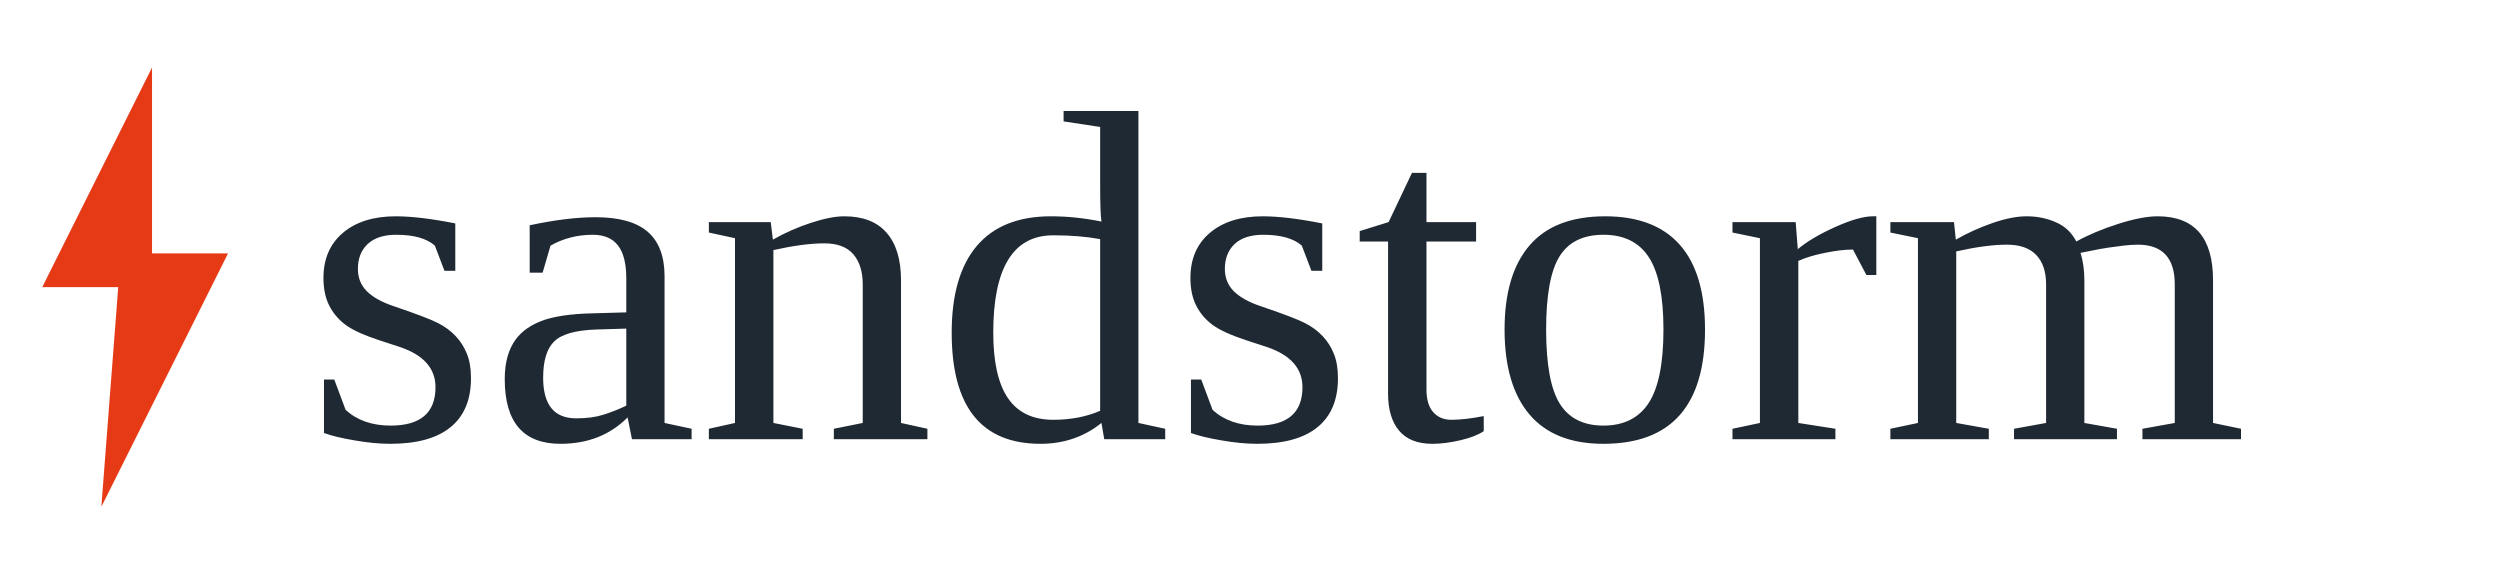
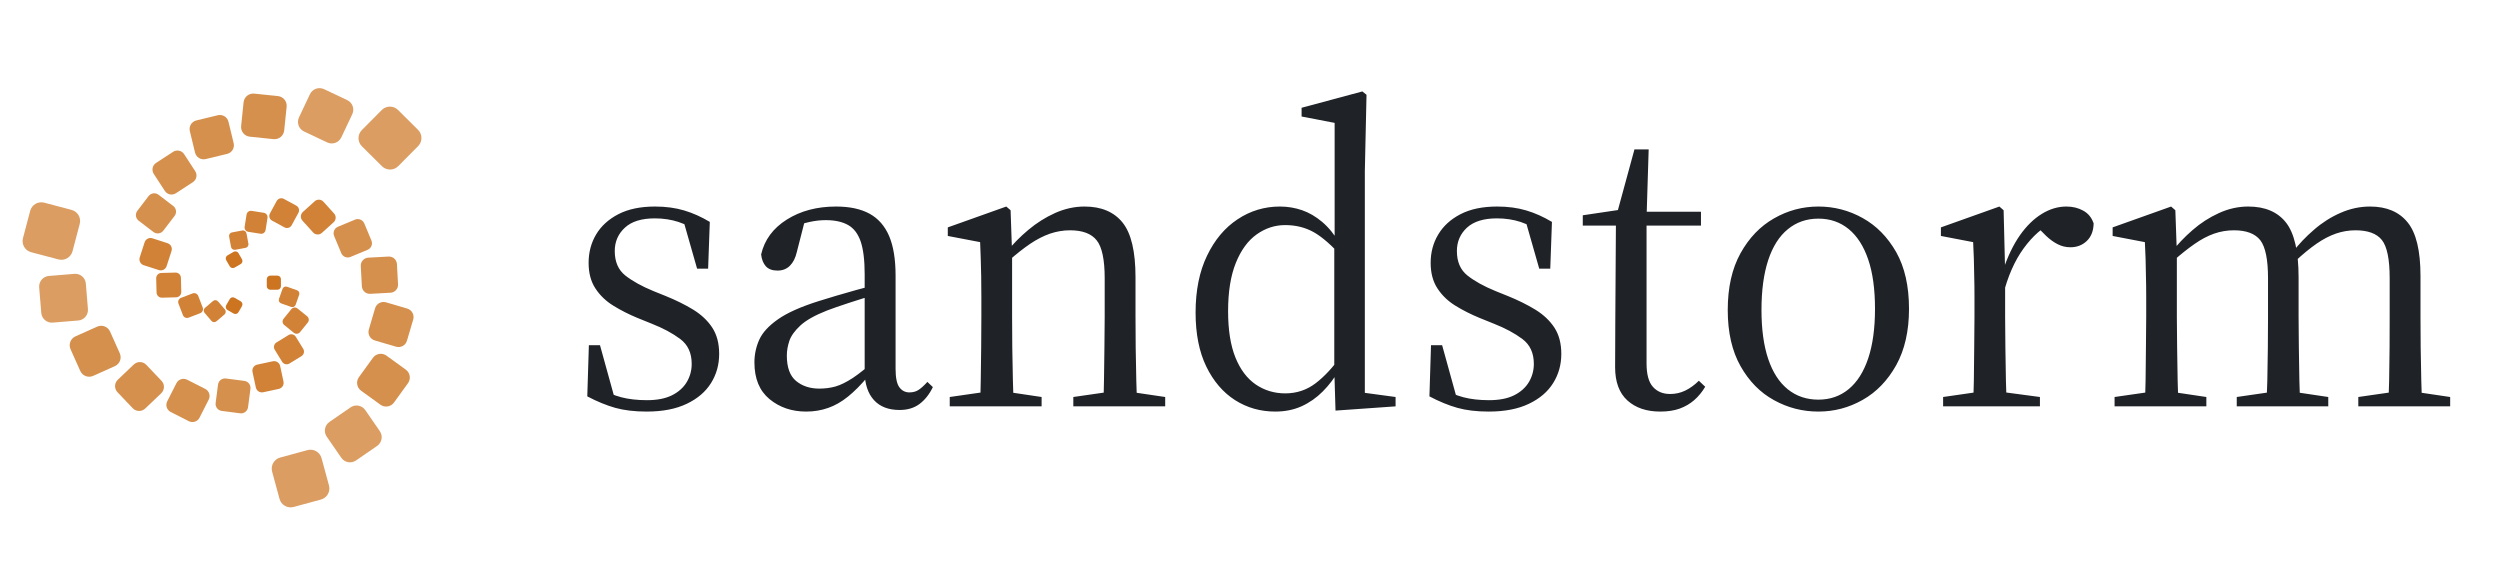
- <svg xmlns="http://www.w3.org/2000/svg" viewBox="0 0 296 68" width="296" height="68" role="img" aria-label="sandstorm">
-   <g transform="translate(4, 8)" fill="#e63916">
-     <path d="M 14 0 L 1 26 L 10 26 L 8 52 L 23 22 L 14 22 Z" />
+ <svg xmlns="http://www.w3.org/2000/svg" viewBox="0 0 283 64" width="283" height="64" role="img" aria-label="sandstorm">
+   <g transform="translate(2, 6)" fill="#cc7420">
+     <rect x="28.2" y="25.2" width="1.6" height="1.6" rx="0.4" transform="rotate(0.0 29.00 26.00)" opacity="1.0" />
+     <rect x="29.7" y="26.6" width="2.0" height="2.0" rx="0.4" transform="rotate(19.5 30.71 27.67)" opacity="0.9" />
+     <rect x="30.2" y="29.1" width="2.4" height="2.4" rx="0.5" transform="rotate(39.0 31.44 30.40)" opacity="0.9" />
+     <rect x="29.2" y="32.2" width="2.8" height="2.8" rx="0.6" transform="rotate(58.4 30.71 33.67)" opacity="0.9" />
+     <rect x="26.6" y="35.1" width="3.2" height="3.2" rx="0.7" transform="rotate(77.9 28.30 36.76)" opacity="0.9" />
+     <rect x="22.4" y="37.0" width="3.7" height="3.7" rx="0.8" transform="rotate(97.4 24.33 38.89)" opacity="0.8" />
+     <rect x="17.1" y="37.3" width="4.1" height="4.1" rx="0.9" transform="rotate(116.9 19.22 39.38)" opacity="0.8" />
+     <rect x="11.4" y="35.4" width="4.5" height="4.5" rx="1.0" transform="rotate(136.4 13.70 37.73)" opacity="0.8" />
+     <rect x="6.1" y="31.3" width="4.9" height="4.9" rx="1.1" transform="rotate(155.9 8.66 33.78)" opacity="0.8" />
+     <rect x="2.3" y="25.0" width="5.3" height="5.3" rx="1.2" transform="rotate(175.3 5.07 27.71)" opacity="0.7" />
+     <rect x="0.8" y="17.2" width="5.8" height="5.8" rx="1.3" transform="rotate(194.8 3.76 20.12)" opacity="0.7" />
+     <rect x="23.7" y="27.8" width="1.6" height="1.6" rx="0.4" transform="rotate(120.0 24.50 28.60)" opacity="1.0" />
+     <rect x="21.1" y="28.2" width="2.0" height="2.0" rx="0.4" transform="rotate(139.5 22.20 29.25)" opacity="0.9" />
+     <rect x="18.2" y="27.2" width="2.4" height="2.4" rx="0.5" transform="rotate(159.0 19.47 28.51)" opacity="0.9" />
+     <rect x="15.5" y="24.8" width="2.8" height="2.8" rx="0.6" transform="rotate(178.5 17.00 26.24)" opacity="0.9" />
+     <rect x="13.8" y="20.9" width="3.2" height="3.2" rx="0.7" transform="rotate(197.9 15.53 22.62)" opacity="0.9" />
+     <rect x="13.8" y="16.2" width="3.7" height="3.7" rx="0.8" transform="rotate(217.4 15.67 18.10)" opacity="0.8" />
+     <rect x="15.7" y="11.3" width="4.1" height="4.1" rx="0.9" transform="rotate(236.9 17.80 13.44)" opacity="0.8" />
+     <rect x="19.7" y="7.2" width="4.5" height="4.5" rx="1.0" transform="rotate(256.4 21.99 9.48)" opacity="0.8" />
+     <rect x="25.4" y="4.6" width="4.9" height="4.9" rx="1.1" transform="rotate(275.9 27.93 7.10)" opacity="0.8" />
+     <rect x="32.2" y="4.3" width="5.3" height="5.3" rx="1.2" transform="rotate(295.3 34.98 7.02)" opacity="0.7" />
+     <rect x="39.3" y="6.7" width="5.8" height="5.8" rx="1.3" transform="rotate(314.8 42.21 9.68)" opacity="0.7" />
+     <rect x="23.7" y="22.6" width="1.6" height="1.6" rx="0.4" transform="rotate(240.0 24.50 23.40)" opacity="1.0" />
+     <rect x="24.0" y="20.0" width="2.0" height="2.0" rx="0.4" transform="rotate(259.5 25.09 21.08)" opacity="0.9" />
+     <rect x="25.8" y="17.8" width="2.4" height="2.4" rx="0.5" transform="rotate(279.0 27.09 19.09)" opacity="0.9" />
+     <rect x="28.8" y="16.6" width="2.8" height="2.8" rx="0.6" transform="rotate(298.5 30.29 18.09)" opacity="0.9" />
+     <rect x="32.5" y="16.9" width="3.2" height="3.2" rx="0.7" transform="rotate(317.9 34.16 18.63)" opacity="0.9" />
+     <rect x="36.1" y="19.1" width="3.7" height="3.7" rx="0.8" transform="rotate(337.4 38.00 21.00)" opacity="0.8" />
+     <rect x="38.9" y="23.1" width="4.1" height="4.1" rx="0.9" transform="rotate(356.9 40.98 25.18)" opacity="0.8" />
+     <rect x="40.0" y="28.5" width="4.5" height="4.5" rx="1.0" transform="rotate(376.4 42.31 30.79)" opacity="0.8" />
+     <rect x="38.9" y="34.6" width="4.9" height="4.9" rx="1.1" transform="rotate(395.9 41.40 37.13)" opacity="0.8" />
+     <rect x="35.2" y="40.5" width="5.3" height="5.3" rx="1.2" transform="rotate(415.4 37.95 43.27)" opacity="0.7" />
+     <rect x="29.1" y="45.3" width="5.8" height="5.8" rx="1.3" transform="rotate(434.8 32.03 48.20)" opacity="0.7" />
  </g>
-   <text x="36" y="52" font-family="Georgia, 'Source Serif Pro', 'IBM Plex Serif', Cambria, 'Times New Roman', serif" font-size="56" font-weight="400" letter-spacing="0" fill="#1f2933">sandstorm</text>
+   <path fill="#1f2328" d="M73.2 46.59Q71.15 46.59 69.65 46.17Q68.16 45.75 66.48 44.87L66.66 39.08H67.92L69.64 45.3H67.91V43.93Q69.07 44.64 70.33 44.97Q71.59 45.3 73.23 45.3Q74.95 45.3 76.06 44.75Q77.18 44.19 77.74 43.25Q78.3 42.31 78.3 41.19Q78.3 39.35 77.01 38.38Q75.72 37.41 73.77 36.64L72.16 35.99Q70.71 35.39 69.44 34.61Q68.17 33.83 67.4 32.65Q66.63 31.48 66.63 29.75Q66.63 27.97 67.48 26.54Q68.34 25.1 70.01 24.24Q71.68 23.38 74.14 23.38Q75.97 23.38 77.44 23.82Q78.92 24.26 80.35 25.12L80.16 30.41H78.91L77.34 24.91H79.22V26.41Q78.04 25.53 76.79 25.12Q75.55 24.72 74.12 24.72Q71.88 24.72 70.74 25.77Q69.59 26.83 69.59 28.42Q69.59 30.24 70.79 31.19Q72 32.14 73.97 32.95L75.36 33.51Q77.09 34.21 78.47 35.05Q79.85 35.9 80.63 37.09Q81.41 38.29 81.41 40.06Q81.41 41.89 80.49 43.36Q79.57 44.84 77.74 45.71Q75.91 46.59 73.2 46.59ZM91.26 46.59Q88.82 46.59 87.11 45.18Q85.4 43.77 85.4 41.03Q85.4 39.67 85.95 38.45Q86.5 37.24 88.06 36.15Q89.62 35.05 92.66 34.09Q93.54 33.81 94.59 33.5Q95.63 33.19 96.92 32.83Q98.21 32.47 99.76 32.1V33.16Q97.56 33.8 96.06 34.3Q94.56 34.79 93.62 35.15Q91.56 35.96 90.6 36.85Q89.64 37.74 89.35 38.6Q89.07 39.45 89.07 40.25Q89.07 42.26 90.12 43.13Q91.17 43.99 92.74 43.99Q93.72 43.99 94.58 43.75Q95.44 43.5 96.53 42.79Q97.61 42.08 99.2 40.64L99.67 42.64H98.23Q97.09 44.01 96 44.89Q94.9 45.78 93.74 46.18Q92.58 46.59 91.26 46.59ZM101.83 46.41Q99.95 46.41 98.93 45.29Q97.92 44.18 97.88 42.17V42.03V31.03Q97.88 28.68 97.43 27.34Q96.97 26.01 96 25.47Q95.02 24.92 93.47 24.92Q92.59 24.92 91.67 25.12Q90.75 25.32 89.66 25.72L91.2 24.62L90.2 28.53Q89.97 29.53 89.42 30.08Q88.87 30.63 88.01 30.63Q87.14 30.63 86.69 30.14Q86.25 29.64 86.16 28.8Q86.73 26.33 89.06 24.86Q91.4 23.38 94.64 23.38Q96.95 23.38 98.43 24.19Q99.91 25 100.65 26.72Q101.38 28.44 101.38 31.2V41.76Q101.38 43.26 101.81 43.84Q102.24 44.42 102.94 44.42Q103.56 44.42 103.99 44.13Q104.43 43.84 104.98 43.23L105.6 43.82Q105.01 45.04 104.09 45.73Q103.18 46.41 101.83 46.41ZM107.51 46V44.94L112.31 44.25H113.28L117.91 44.94V46ZM110.92 46Q111 44.9 111.02 43.08Q111.04 41.26 111.07 39.32Q111.09 37.37 111.09 35.85V33.62Q111.09 32.27 111.07 31.24Q111.04 30.2 111.02 29.29Q111 28.37 110.95 27.41L107.29 26.71V25.74L113.91 23.38L114.4 23.8L114.57 28.76V28.84V35.85Q114.57 37.37 114.59 39.32Q114.62 41.26 114.66 43.08Q114.7 44.9 114.75 46ZM121.5 46V44.94L126.29 44.25H127.23L131.9 44.94V46ZM124.87 46Q124.95 44.9 124.97 43.09Q125 41.28 125.02 39.33Q125.05 37.39 125.05 35.85V31.5Q125.05 28.33 124.14 27.2Q123.24 26.07 121.13 26.07Q119.98 26.07 118.86 26.45Q117.74 26.84 116.6 27.61Q115.47 28.38 114.19 29.51L113.73 28.49H113.98Q115.01 27.19 116.41 26.02Q117.8 24.85 119.44 24.11Q121.08 23.38 122.77 23.38Q125.62 23.38 127.08 25.2Q128.54 27.02 128.54 31.39V35.85Q128.54 37.39 128.56 39.33Q128.59 41.28 128.63 43.09Q128.67 44.9 128.72 46ZM144.36 46.59Q141.84 46.59 139.8 45.29Q137.76 43.98 136.55 41.49Q135.34 38.99 135.34 35.39Q135.34 31.62 136.64 28.94Q137.93 26.25 140.1 24.82Q142.27 23.38 144.89 23.38Q146.18 23.38 147.38 23.79Q148.58 24.2 149.68 25.13Q150.77 26.05 151.71 27.64H152.39L152.01 29.17Q150.15 27.09 148.71 26.28Q147.28 25.48 145.48 25.48Q143.74 25.48 142.26 26.53Q140.78 27.58 139.9 29.75Q139.02 31.93 139.02 35.22Q139.02 38.41 139.85 40.47Q140.68 42.52 142.16 43.53Q143.64 44.53 145.49 44.53Q147.42 44.53 148.92 43.39Q150.42 42.25 151.85 40.24L152.18 41.89H151.57Q150.81 43.24 149.74 44.31Q148.68 45.38 147.34 45.99Q146.01 46.59 144.36 46.59ZM151.18 46.48 151.04 41.83V41.7V27.81L151.08 27.35V13.91L147.34 13.19V12.2L154.22 10.35L154.69 10.73L154.5 19.37V44.47L157.98 44.94V46ZM168.52 46.59Q166.48 46.59 164.98 46.17Q163.48 45.75 161.81 44.87L161.99 39.08H163.25L164.97 45.3H163.24V43.93Q164.4 44.64 165.66 44.97Q166.92 45.3 168.55 45.3Q170.28 45.3 171.39 44.75Q172.51 44.19 173.07 43.25Q173.63 42.31 173.63 41.19Q173.63 39.35 172.34 38.38Q171.05 37.41 169.1 36.64L167.49 35.99Q166.03 35.39 164.76 34.61Q163.49 33.83 162.72 32.65Q161.95 31.48 161.95 29.75Q161.95 27.97 162.81 26.54Q163.67 25.1 165.34 24.24Q167.01 23.38 169.47 23.38Q171.3 23.38 172.77 23.82Q174.25 24.26 175.68 25.12L175.49 30.41H174.24L172.67 24.91H174.55V26.41Q173.36 25.53 172.12 25.12Q170.88 24.72 169.45 24.72Q167.21 24.72 166.06 25.77Q164.92 26.83 164.92 28.42Q164.92 30.24 166.12 31.19Q167.32 32.14 169.3 32.95L170.69 33.51Q172.42 34.21 173.8 35.05Q175.18 35.9 175.96 37.09Q176.74 38.29 176.74 40.06Q176.74 41.89 175.82 43.36Q174.9 44.84 173.07 45.71Q171.24 46.59 168.52 46.59ZM184.76 25.54V23.97H192.55V25.54ZM187.94 46.59Q185.61 46.59 184.22 45.33Q182.83 44.07 182.83 41.56Q182.83 40.34 182.84 39.28Q182.85 38.23 182.85 36.67L182.92 25.54H179.17V24.37L184.68 23.55L182.88 24.76L185.02 16.91H186.63L186.39 24.66V25.09V41.13Q186.39 42.99 187.11 43.79Q187.83 44.6 189.06 44.6Q189.98 44.6 190.78 44.21Q191.57 43.83 192.31 43.1L193.03 43.78Q192.51 44.66 191.79 45.29Q191.08 45.91 190.15 46.25Q189.22 46.59 187.94 46.59ZM205.84 46.59Q203.15 46.59 200.82 45.3Q198.48 44.02 197.03 41.45Q195.58 38.89 195.58 35.09Q195.58 31.27 197.03 28.66Q198.48 26.05 200.82 24.72Q203.15 23.38 205.84 23.38Q208.52 23.38 210.85 24.68Q213.19 25.98 214.65 28.54Q216.1 31.11 216.1 34.96Q216.1 38.72 214.65 41.34Q213.19 43.95 210.85 45.27Q208.52 46.59 205.84 46.59ZM205.84 45.24Q207.83 45.24 209.27 44.05Q210.71 42.86 211.48 40.57Q212.25 38.27 212.25 34.96Q212.25 31.62 211.48 29.37Q210.71 27.11 209.27 25.93Q207.83 24.75 205.84 24.75Q203.84 24.75 202.38 25.95Q200.92 27.14 200.16 29.45Q199.4 31.76 199.4 35.09Q199.4 38.37 200.16 40.63Q200.92 42.89 202.38 44.07Q203.84 45.24 205.84 45.24ZM219.96 46V44.94L224.75 44.25H225.75L230.92 44.94V46ZM223.33 46Q223.41 44.9 223.44 43.08Q223.46 41.26 223.48 39.32Q223.51 37.37 223.51 35.85V33.62Q223.51 32.27 223.48 31.24Q223.46 30.2 223.44 29.29Q223.41 28.37 223.36 27.41L219.71 26.71V25.74L226.33 23.38L226.81 23.8L226.98 30.7V30.83V35.85Q226.98 37.37 227.01 39.32Q227.03 41.26 227.07 43.08Q227.11 44.9 227.16 46ZM226.72 33.5 226.1 30.64H226.73Q227.53 28.24 228.65 26.64Q229.77 25.05 231.12 24.22Q232.47 23.38 233.92 23.38Q234.99 23.38 235.83 23.85Q236.67 24.31 237 25.29Q236.97 26.57 236.22 27.28Q235.48 27.99 234.37 27.99Q233.59 27.99 232.92 27.64Q232.25 27.3 231.61 26.69L230.42 25.5L232.43 25.17Q230.63 25.99 229.08 28.11Q227.54 30.22 226.72 33.5ZM239.37 46V44.94L244.16 44.25H245.13L249.76 44.94V46ZM242.77 46Q242.85 44.9 242.88 43.08Q242.9 41.26 242.92 39.32Q242.95 37.37 242.95 35.85V33.62Q242.95 32.27 242.92 31.24Q242.9 30.2 242.88 29.29Q242.85 28.37 242.8 27.41L239.15 26.71V25.74L245.77 23.38L246.25 23.8L246.42 28.66V28.85V35.85Q246.42 37.37 246.45 39.32Q246.47 41.26 246.51 43.08Q246.55 44.9 246.6 46ZM253.2 46V44.94L257.96 44.25H258.93L263.56 44.94V46ZM256.53 46Q256.61 44.9 256.66 43.09Q256.7 41.28 256.72 39.33Q256.74 37.39 256.74 35.85V31.5Q256.74 28.34 255.87 27.2Q254.99 26.07 252.88 26.07Q251.72 26.07 250.63 26.45Q249.53 26.84 248.42 27.62Q247.31 28.39 246.04 29.51L245.55 28.55H245.81Q246.83 27.23 248.19 26.05Q249.55 24.86 251.18 24.12Q252.8 23.38 254.5 23.38Q257.35 23.38 258.78 25.2Q260.2 27.02 260.2 31.39V35.85Q260.2 37.39 260.23 39.33Q260.25 41.28 260.29 43.09Q260.33 44.9 260.38 46ZM266.96 46V44.94L271.75 44.25H272.69L277.36 44.94V46ZM270.33 46Q270.41 44.9 270.45 43.09Q270.49 41.28 270.5 39.33Q270.51 37.39 270.51 35.85V31.48Q270.51 28.28 269.63 27.17Q268.75 26.07 266.64 26.07Q265.52 26.07 264.43 26.44Q263.34 26.82 262.23 27.59Q261.12 28.36 259.84 29.55L259.25 28.58H259.5Q260.56 27.19 261.95 26Q263.33 24.8 264.96 24.09Q266.58 23.38 268.29 23.38Q271.09 23.38 272.54 25.17Q274 26.95 274 31.24V35.85Q274 37.39 274.02 39.33Q274.05 41.28 274.09 43.09Q274.13 44.9 274.18 46Z" />
</svg>
